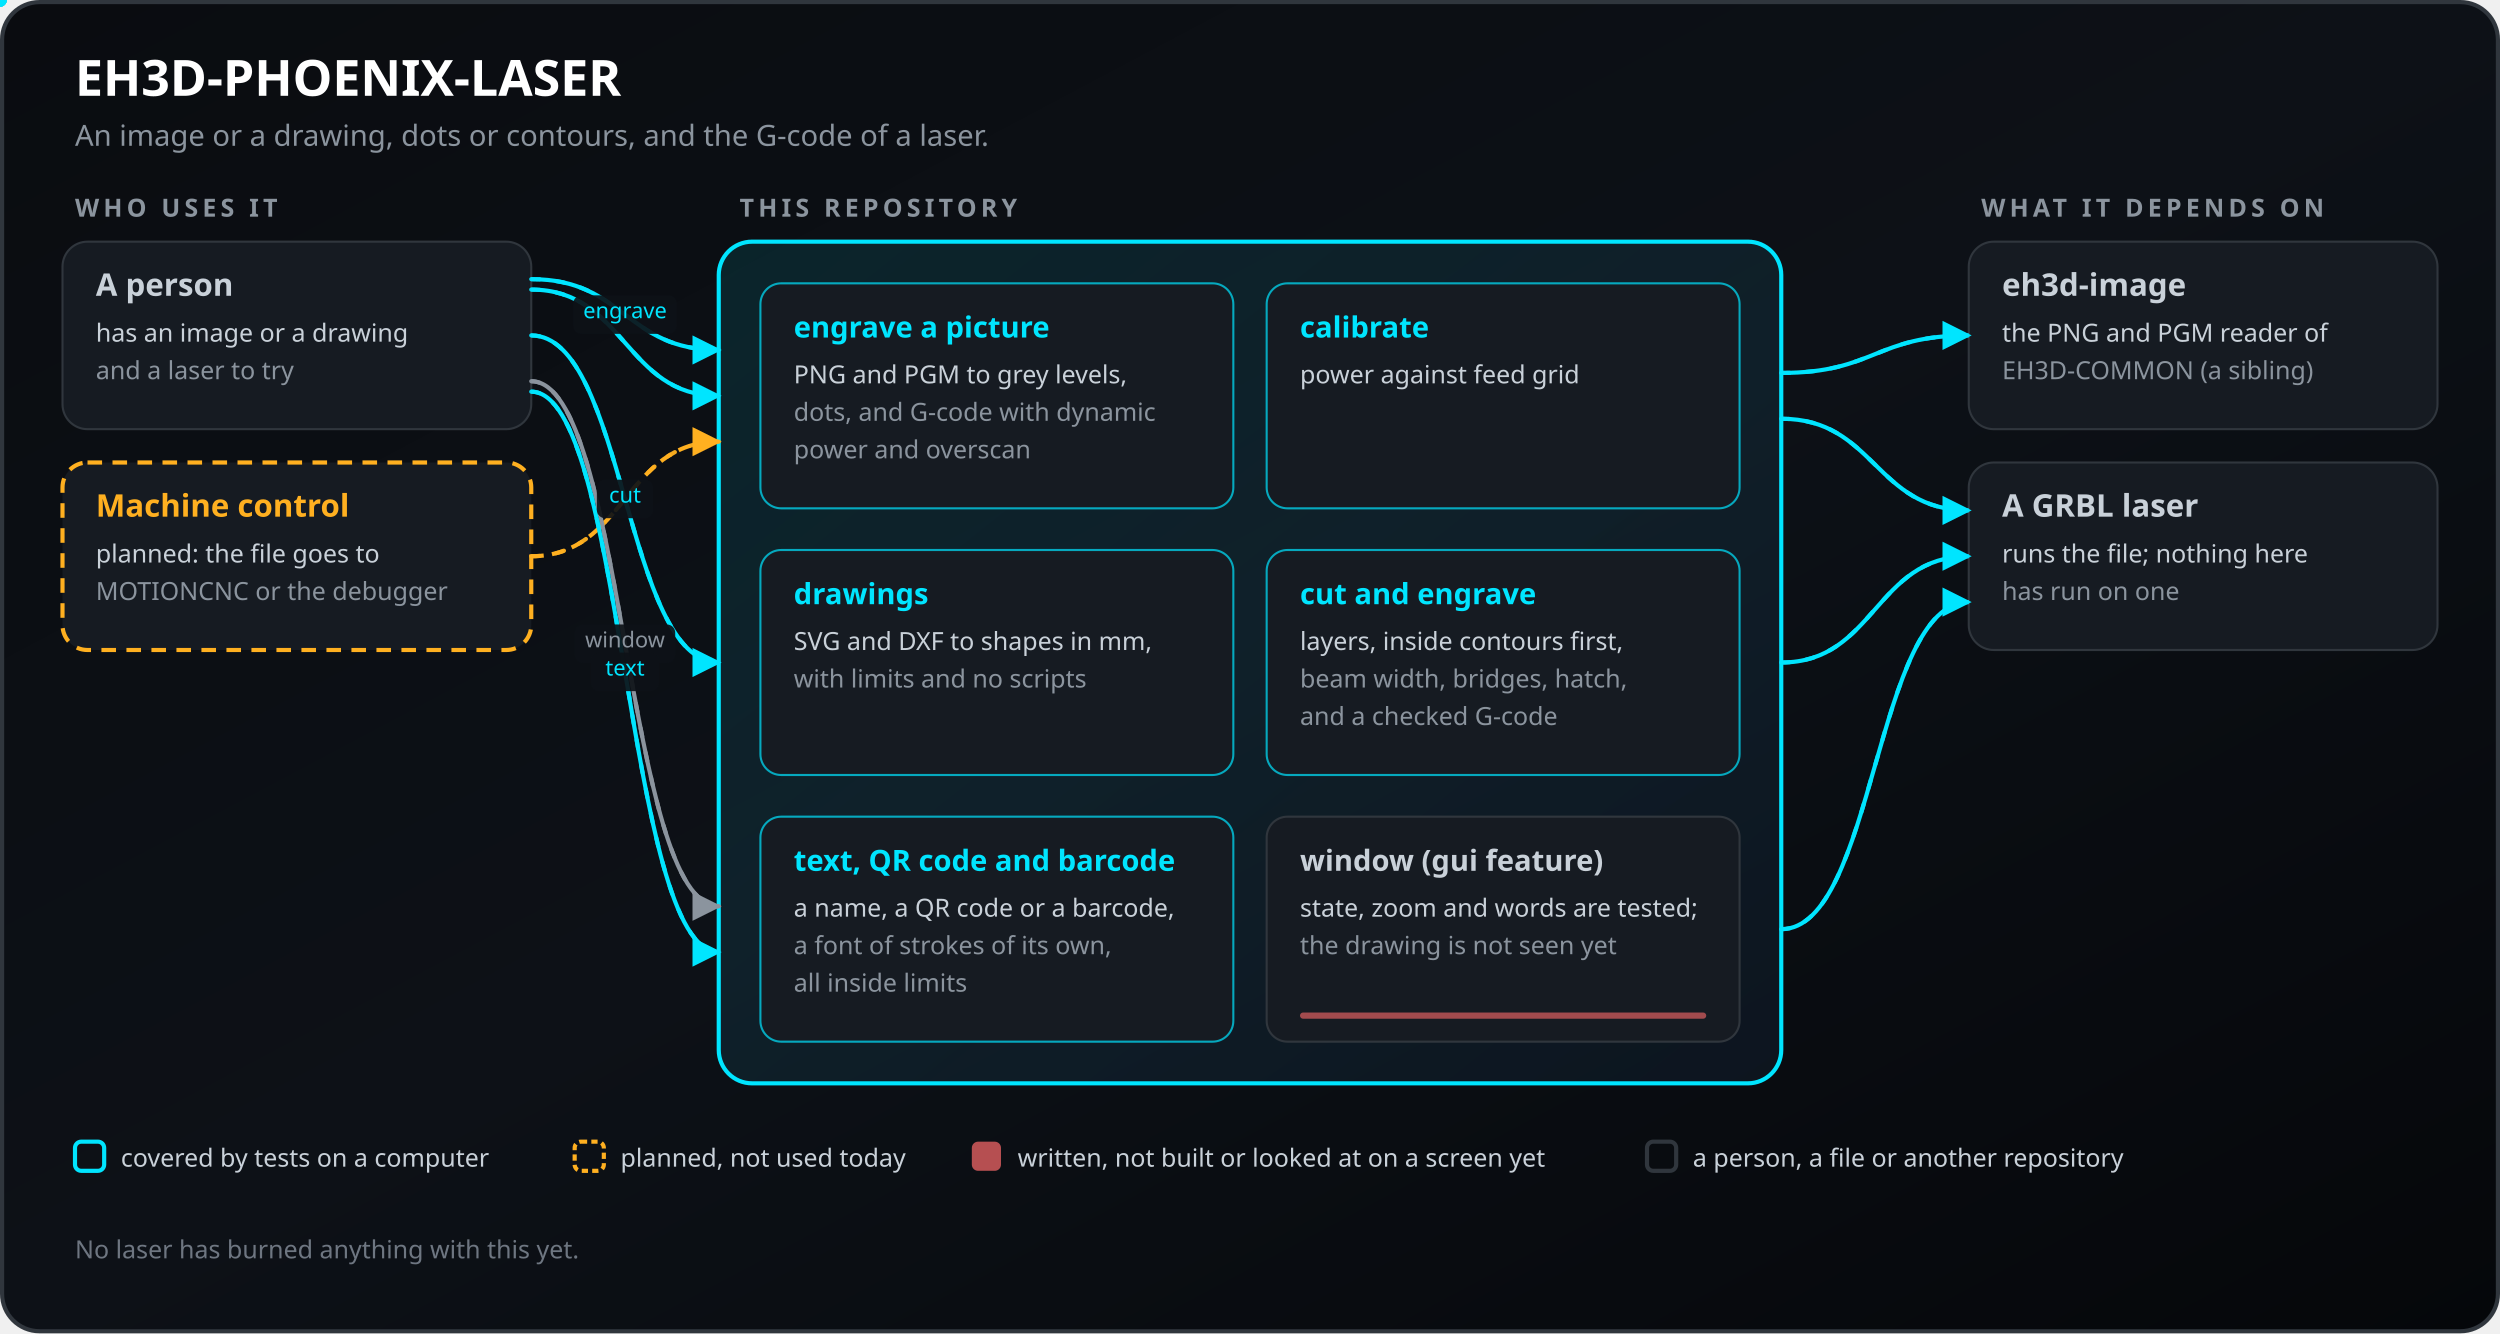
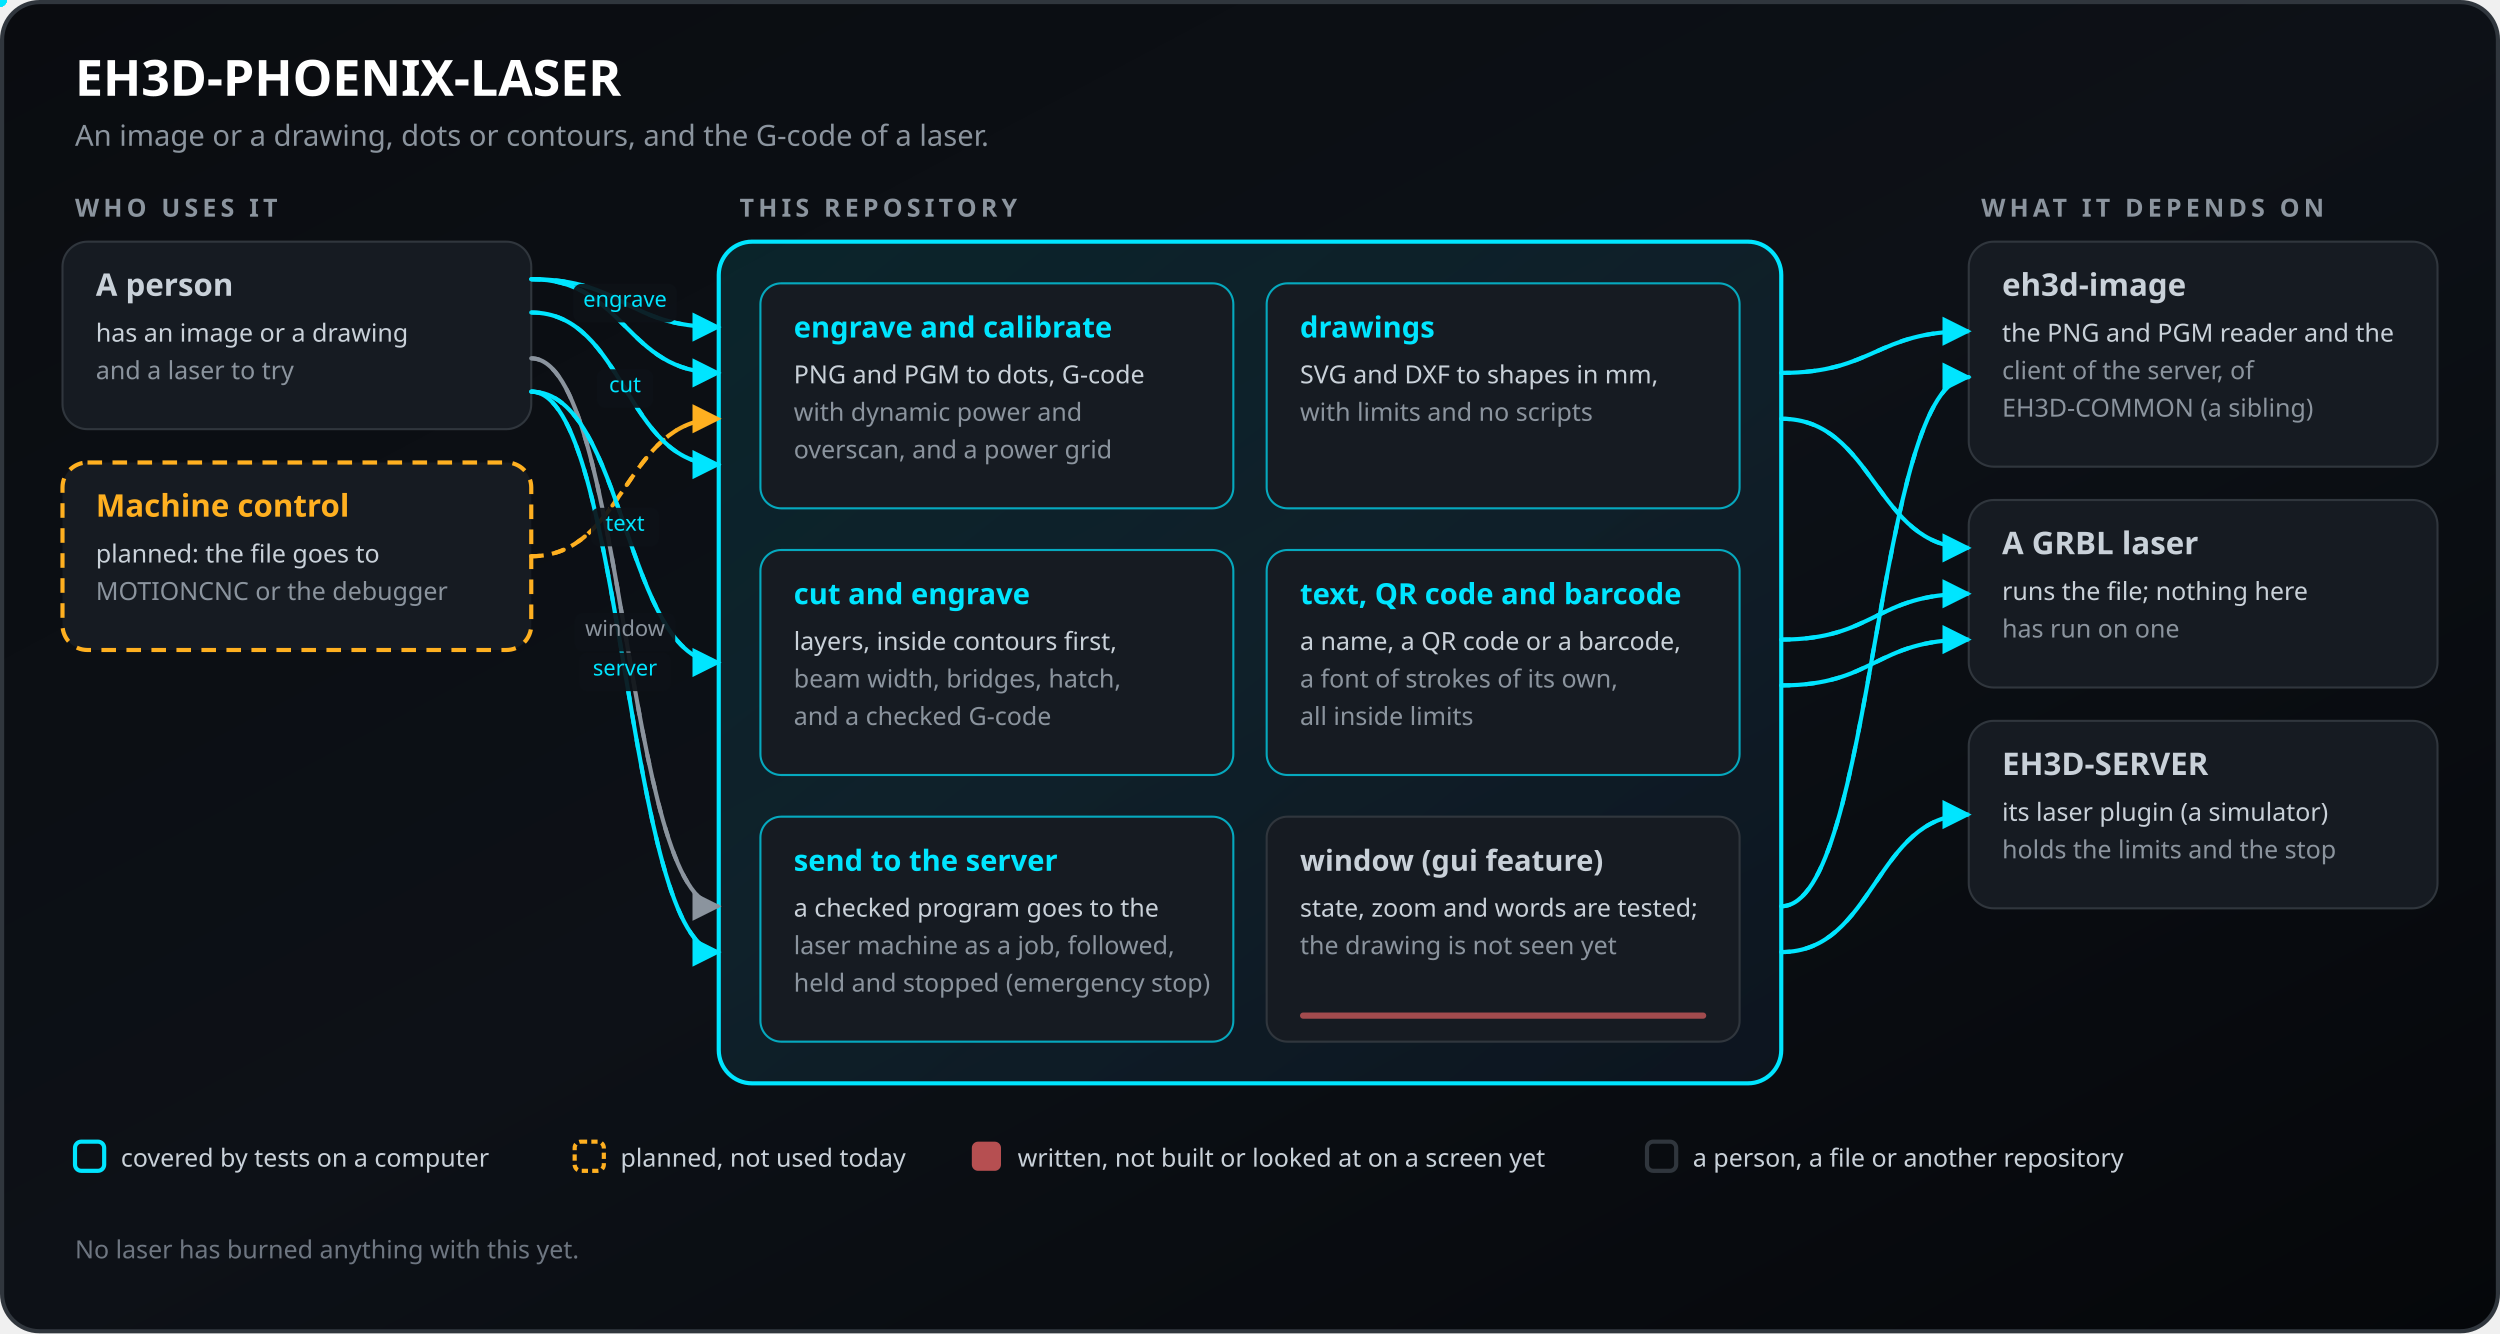
<svg xmlns="http://www.w3.org/2000/svg" viewBox="0 0 1200 640" width="1200" height="640" role="img" aria-labelledby="t d" font-family="'Segoe UI','Noto Sans','Noto Sans CJK SC','Microsoft YaHei','Yu Gothic','Helvetica Neue',Helvetica,Arial,sans-serif">
  <defs>
    <linearGradient id="bg" x1="0" y1="0" x2="1" y2="1">
      <stop offset="0" stop-color="#0A0C10" />
      <stop offset="0.5" stop-color="#0D1117" />
      <stop offset="1" stop-color="#05070A" />
    </linearGradient>
    <linearGradient id="card" x1="0" y1="0" x2="1" y2="1">
      <stop offset="0" stop-color="#121821" />
      <stop offset="1" stop-color="#0B0F15" />
    </linearGradient>
    <linearGradient id="line" x1="0" y1="0" x2="1" y2="0">
      <stop offset="0" stop-color="#00E5FF" />
      <stop offset="1" stop-color="#FF0055" />
    </linearGradient>
    <filter id="glow" x="-50%" y="-50%" width="200%" height="200%">
      <feGaussianBlur stdDeviation="3" result="b" />
      <feMerge>
        <feMergeNode in="b" />
        <feMergeNode in="SourceGraphic" />
      </feMerge>
    </filter>
    <linearGradient id="svc" x1="0" y1="0" x2="1" y2="1">
      <stop offset="0" stop-color="#00E5FF" stop-opacity="0.10" />
      <stop offset="1" stop-color="#4DA3FF" stop-opacity="0.06" />
    </linearGradient>
    <marker id="m00E5FF" viewBox="0 0 10 10" refX="9" refY="5" markerWidth="7" markerHeight="7" orient="auto-start-reverse">
      <path d="M0 0L10 5L0 10z" fill="#00E5FF" />
    </marker>
    <marker id="mC9D1D9" viewBox="0 0 10 10" refX="9" refY="5" markerWidth="7" markerHeight="7" orient="auto-start-reverse">
      <path d="M0 0L10 5L0 10z" fill="#C9D1D9" />
    </marker>
    <marker id="mFFB020" viewBox="0 0 10 10" refX="9" refY="5" markerWidth="7" markerHeight="7" orient="auto-start-reverse">
      <path d="M0 0L10 5L0 10z" fill="#FFB020" />
    </marker>
    <marker id="m30363D" viewBox="0 0 10 10" refX="9" refY="5" markerWidth="7" markerHeight="7" orient="auto-start-reverse">
      <path d="M0 0L10 5L0 10z" fill="#8B949E" />
    </marker>
  </defs>
  <rect x="1" y="1" width="1198" height="638" rx="18" fill="url(#bg)" stroke="#30363D" stroke-width="2" />
  <text x="36" y="46" font-family="'Segoe UI','Noto Sans','Noto Sans CJK SC','Microsoft YaHei','Yu Gothic','Helvetica Neue',Helvetica,Arial,sans-serif" font-size="24" font-weight="700" fill="#FFFFFF" text-anchor="start">EH3D-PHOENIX-LASER</text>
  <text x="36" y="70" font-family="'Segoe UI','Noto Sans','Noto Sans CJK SC','Microsoft YaHei','Yu Gothic','Helvetica Neue',Helvetica,Arial,sans-serif" font-size="14" font-weight="400" fill="#8B949E" text-anchor="start">An image or a drawing, dots or contours, and the G-code of a laser.</text>
  <text x="36" y="104" font-family="'Segoe UI','Noto Sans','Noto Sans CJK SC','Microsoft YaHei','Yu Gothic','Helvetica Neue',Helvetica,Arial,sans-serif" font-size="12" font-weight="700" fill="#8B949E" text-anchor="start" letter-spacing="2">WHO USES IT</text>
  <text x="355" y="104" font-family="'Segoe UI','Noto Sans','Noto Sans CJK SC','Microsoft YaHei','Yu Gothic','Helvetica Neue',Helvetica,Arial,sans-serif" font-size="12" font-weight="700" fill="#8B949E" text-anchor="start" letter-spacing="2">THIS REPOSITORY</text>
  <text x="951" y="104" font-family="'Segoe UI','Noto Sans','Noto Sans CJK SC','Microsoft YaHei','Yu Gothic','Helvetica Neue',Helvetica,Arial,sans-serif" font-size="12" font-weight="700" fill="#8B949E" text-anchor="start" letter-spacing="2">WHAT IT DEPENDS ON</text>
  <rect x="345" y="116" width="510" height="404" rx="16" fill="url(#svc)" stroke="#00E5FF" stroke-width="2">
    <animate attributeName="stroke-opacity" values="0.55;1;0.55" dur="4s" repeatCount="indefinite" />
  </rect>
  <rect x="30" y="116" width="225" height="90" rx="12" fill="#161B22" stroke="#30363D" stroke-width="1" />
  <text x="46" y="142" font-family="'Segoe UI','Noto Sans','Noto Sans CJK SC','Microsoft YaHei','Yu Gothic','Helvetica Neue',Helvetica,Arial,sans-serif" font-size="15" font-weight="700" fill="#C9D1D9" text-anchor="start">A person</text>
  <text x="46" y="164" font-family="'Segoe UI','Noto Sans','Noto Sans CJK SC','Microsoft YaHei','Yu Gothic','Helvetica Neue',Helvetica,Arial,sans-serif" font-size="12" font-weight="400" fill="#C9D1D9" text-anchor="start">has an image or a drawing</text>
  <text x="46" y="182" font-family="'Segoe UI','Noto Sans','Noto Sans CJK SC','Microsoft YaHei','Yu Gothic','Helvetica Neue',Helvetica,Arial,sans-serif" font-size="12" font-weight="400" fill="#8B949E" text-anchor="start">and a laser to try</text>
  <rect x="30" y="222" width="225" height="90" rx="12" fill="#161B22" stroke="#FFB020" stroke-width="2" stroke-dasharray="7 5">
    <animate attributeName="stroke-dashoffset" from="0" to="-24" dur="3s" repeatCount="indefinite" />
  </rect>
  <text x="46" y="248" font-family="'Segoe UI','Noto Sans','Noto Sans CJK SC','Microsoft YaHei','Yu Gothic','Helvetica Neue',Helvetica,Arial,sans-serif" font-size="15" font-weight="700" fill="#FFB020" text-anchor="start">Machine control</text>
  <text x="46" y="270" font-family="'Segoe UI','Noto Sans','Noto Sans CJK SC','Microsoft YaHei','Yu Gothic','Helvetica Neue',Helvetica,Arial,sans-serif" font-size="12" font-weight="400" fill="#C9D1D9" text-anchor="start">planned: the file goes to</text>
  <text x="46" y="288" font-family="'Segoe UI','Noto Sans','Noto Sans CJK SC','Microsoft YaHei','Yu Gothic','Helvetica Neue',Helvetica,Arial,sans-serif" font-size="12" font-weight="400" fill="#8B949E" text-anchor="start">MOTIONCNC or the debugger</text>
  <rect x="365" y="136" width="227" height="108" rx="10" fill="#161B22" stroke="#00E5FF" stroke-width="1" stroke-opacity="0.7">
    <animate attributeName="stroke-opacity" values="0.45;1;0.45;0.45" keyTimes="0;0.08;0.2;1" dur="6s" begin="0s" repeatCount="indefinite" />
    <animate attributeName="stroke-width" values="1;2.4;1;1" keyTimes="0;0.08;0.2;1" dur="6s" begin="0s" repeatCount="indefinite" />
  </rect>
-   <text x="381" y="162" font-family="'Segoe UI','Noto Sans','Noto Sans CJK SC','Microsoft YaHei','Yu Gothic','Helvetica Neue',Helvetica,Arial,sans-serif" font-size="14" font-weight="700" fill="#00E5FF" text-anchor="start">engrave a picture</text>
-   <text x="381" y="184" font-family="'Segoe UI','Noto Sans','Noto Sans CJK SC','Microsoft YaHei','Yu Gothic','Helvetica Neue',Helvetica,Arial,sans-serif" font-size="12" font-weight="400" fill="#C9D1D9" text-anchor="start">PNG and PGM to grey levels,</text>
-   <text x="381" y="202" font-family="'Segoe UI','Noto Sans','Noto Sans CJK SC','Microsoft YaHei','Yu Gothic','Helvetica Neue',Helvetica,Arial,sans-serif" font-size="12" font-weight="400" fill="#8B949E" text-anchor="start">dots, and G-code with dynamic</text>
-   <text x="381" y="220" font-family="'Segoe UI','Noto Sans','Noto Sans CJK SC','Microsoft YaHei','Yu Gothic','Helvetica Neue',Helvetica,Arial,sans-serif" font-size="12" font-weight="400" fill="#8B949E" text-anchor="start">power and overscan</text>
+   <text x="381" y="162" font-family="'Segoe UI','Noto Sans','Noto Sans CJK SC','Microsoft YaHei','Yu Gothic','Helvetica Neue',Helvetica,Arial,sans-serif" font-size="14" font-weight="700" fill="#00E5FF" text-anchor="start">engrave and calibrate</text>
+   <text x="381" y="184" font-family="'Segoe UI','Noto Sans','Noto Sans CJK SC','Microsoft YaHei','Yu Gothic','Helvetica Neue',Helvetica,Arial,sans-serif" font-size="12" font-weight="400" fill="#C9D1D9" text-anchor="start">PNG and PGM to dots, G-code</text>
+   <text x="381" y="202" font-family="'Segoe UI','Noto Sans','Noto Sans CJK SC','Microsoft YaHei','Yu Gothic','Helvetica Neue',Helvetica,Arial,sans-serif" font-size="12" font-weight="400" fill="#8B949E" text-anchor="start">with dynamic power and</text>
+   <text x="381" y="220" font-family="'Segoe UI','Noto Sans','Noto Sans CJK SC','Microsoft YaHei','Yu Gothic','Helvetica Neue',Helvetica,Arial,sans-serif" font-size="12" font-weight="400" fill="#8B949E" text-anchor="start">overscan, and a power grid</text>
  <rect x="608" y="136" width="227" height="108" rx="10" fill="#161B22" stroke="#00E5FF" stroke-width="1" stroke-opacity="0.7">
    <animate attributeName="stroke-opacity" values="0.45;1;0.45;0.45" keyTimes="0;0.08;0.2;1" dur="6s" begin="1s" repeatCount="indefinite" />
    <animate attributeName="stroke-width" values="1;2.4;1;1" keyTimes="0;0.08;0.2;1" dur="6s" begin="1s" repeatCount="indefinite" />
  </rect>
-   <text x="624" y="162" font-family="'Segoe UI','Noto Sans','Noto Sans CJK SC','Microsoft YaHei','Yu Gothic','Helvetica Neue',Helvetica,Arial,sans-serif" font-size="14" font-weight="700" fill="#00E5FF" text-anchor="start">calibrate</text>
-   <text x="624" y="184" font-family="'Segoe UI','Noto Sans','Noto Sans CJK SC','Microsoft YaHei','Yu Gothic','Helvetica Neue',Helvetica,Arial,sans-serif" font-size="12" font-weight="400" fill="#C9D1D9" text-anchor="start">power against feed grid</text>
+   <text x="624" y="162" font-family="'Segoe UI','Noto Sans','Noto Sans CJK SC','Microsoft YaHei','Yu Gothic','Helvetica Neue',Helvetica,Arial,sans-serif" font-size="14" font-weight="700" fill="#00E5FF" text-anchor="start">drawings</text>
+   <text x="624" y="184" font-family="'Segoe UI','Noto Sans','Noto Sans CJK SC','Microsoft YaHei','Yu Gothic','Helvetica Neue',Helvetica,Arial,sans-serif" font-size="12" font-weight="400" fill="#C9D1D9" text-anchor="start">SVG and DXF to shapes in mm,</text>
+   <text x="624" y="202" font-family="'Segoe UI','Noto Sans','Noto Sans CJK SC','Microsoft YaHei','Yu Gothic','Helvetica Neue',Helvetica,Arial,sans-serif" font-size="12" font-weight="400" fill="#8B949E" text-anchor="start">with limits and no scripts</text>
  <rect x="365" y="264" width="227" height="108" rx="10" fill="#161B22" stroke="#00E5FF" stroke-width="1" stroke-opacity="0.7">
    <animate attributeName="stroke-opacity" values="0.45;1;0.45;0.45" keyTimes="0;0.08;0.2;1" dur="6s" begin="2s" repeatCount="indefinite" />
    <animate attributeName="stroke-width" values="1;2.4;1;1" keyTimes="0;0.08;0.2;1" dur="6s" begin="2s" repeatCount="indefinite" />
  </rect>
-   <text x="381" y="290" font-family="'Segoe UI','Noto Sans','Noto Sans CJK SC','Microsoft YaHei','Yu Gothic','Helvetica Neue',Helvetica,Arial,sans-serif" font-size="14" font-weight="700" fill="#00E5FF" text-anchor="start">drawings</text>
-   <text x="381" y="312" font-family="'Segoe UI','Noto Sans','Noto Sans CJK SC','Microsoft YaHei','Yu Gothic','Helvetica Neue',Helvetica,Arial,sans-serif" font-size="12" font-weight="400" fill="#C9D1D9" text-anchor="start">SVG and DXF to shapes in mm,</text>
-   <text x="381" y="330" font-family="'Segoe UI','Noto Sans','Noto Sans CJK SC','Microsoft YaHei','Yu Gothic','Helvetica Neue',Helvetica,Arial,sans-serif" font-size="12" font-weight="400" fill="#8B949E" text-anchor="start">with limits and no scripts</text>
+   <text x="381" y="290" font-family="'Segoe UI','Noto Sans','Noto Sans CJK SC','Microsoft YaHei','Yu Gothic','Helvetica Neue',Helvetica,Arial,sans-serif" font-size="14" font-weight="700" fill="#00E5FF" text-anchor="start">cut and engrave</text>
+   <text x="381" y="312" font-family="'Segoe UI','Noto Sans','Noto Sans CJK SC','Microsoft YaHei','Yu Gothic','Helvetica Neue',Helvetica,Arial,sans-serif" font-size="12" font-weight="400" fill="#C9D1D9" text-anchor="start">layers, inside contours first,</text>
+   <text x="381" y="330" font-family="'Segoe UI','Noto Sans','Noto Sans CJK SC','Microsoft YaHei','Yu Gothic','Helvetica Neue',Helvetica,Arial,sans-serif" font-size="12" font-weight="400" fill="#8B949E" text-anchor="start">beam width, bridges, hatch,</text>
+   <text x="381" y="348" font-family="'Segoe UI','Noto Sans','Noto Sans CJK SC','Microsoft YaHei','Yu Gothic','Helvetica Neue',Helvetica,Arial,sans-serif" font-size="12" font-weight="400" fill="#8B949E" text-anchor="start">and a checked G-code</text>
  <rect x="608" y="264" width="227" height="108" rx="10" fill="#161B22" stroke="#00E5FF" stroke-width="1" stroke-opacity="0.7">
    <animate attributeName="stroke-opacity" values="0.45;1;0.45;0.45" keyTimes="0;0.08;0.2;1" dur="6s" begin="3s" repeatCount="indefinite" />
    <animate attributeName="stroke-width" values="1;2.4;1;1" keyTimes="0;0.08;0.2;1" dur="6s" begin="3s" repeatCount="indefinite" />
  </rect>
-   <text x="624" y="290" font-family="'Segoe UI','Noto Sans','Noto Sans CJK SC','Microsoft YaHei','Yu Gothic','Helvetica Neue',Helvetica,Arial,sans-serif" font-size="14" font-weight="700" fill="#00E5FF" text-anchor="start">cut and engrave</text>
-   <text x="624" y="312" font-family="'Segoe UI','Noto Sans','Noto Sans CJK SC','Microsoft YaHei','Yu Gothic','Helvetica Neue',Helvetica,Arial,sans-serif" font-size="12" font-weight="400" fill="#C9D1D9" text-anchor="start">layers, inside contours first,</text>
-   <text x="624" y="330" font-family="'Segoe UI','Noto Sans','Noto Sans CJK SC','Microsoft YaHei','Yu Gothic','Helvetica Neue',Helvetica,Arial,sans-serif" font-size="12" font-weight="400" fill="#8B949E" text-anchor="start">beam width, bridges, hatch,</text>
-   <text x="624" y="348" font-family="'Segoe UI','Noto Sans','Noto Sans CJK SC','Microsoft YaHei','Yu Gothic','Helvetica Neue',Helvetica,Arial,sans-serif" font-size="12" font-weight="400" fill="#8B949E" text-anchor="start">and a checked G-code</text>
+   <text x="624" y="290" font-family="'Segoe UI','Noto Sans','Noto Sans CJK SC','Microsoft YaHei','Yu Gothic','Helvetica Neue',Helvetica,Arial,sans-serif" font-size="14" font-weight="700" fill="#00E5FF" text-anchor="start">text, QR code and barcode</text>
+   <text x="624" y="312" font-family="'Segoe UI','Noto Sans','Noto Sans CJK SC','Microsoft YaHei','Yu Gothic','Helvetica Neue',Helvetica,Arial,sans-serif" font-size="12" font-weight="400" fill="#C9D1D9" text-anchor="start">a name, a QR code or a barcode,</text>
+   <text x="624" y="330" font-family="'Segoe UI','Noto Sans','Noto Sans CJK SC','Microsoft YaHei','Yu Gothic','Helvetica Neue',Helvetica,Arial,sans-serif" font-size="12" font-weight="400" fill="#8B949E" text-anchor="start">a font of strokes of its own,</text>
+   <text x="624" y="348" font-family="'Segoe UI','Noto Sans','Noto Sans CJK SC','Microsoft YaHei','Yu Gothic','Helvetica Neue',Helvetica,Arial,sans-serif" font-size="12" font-weight="400" fill="#8B949E" text-anchor="start">all inside limits</text>
  <rect x="365" y="392" width="227" height="108" rx="10" fill="#161B22" stroke="#00E5FF" stroke-width="1" stroke-opacity="0.7">
    <animate attributeName="stroke-opacity" values="0.45;1;0.45;0.45" keyTimes="0;0.08;0.2;1" dur="6s" begin="4s" repeatCount="indefinite" />
    <animate attributeName="stroke-width" values="1;2.4;1;1" keyTimes="0;0.08;0.2;1" dur="6s" begin="4s" repeatCount="indefinite" />
  </rect>
-   <text x="381" y="418" font-family="'Segoe UI','Noto Sans','Noto Sans CJK SC','Microsoft YaHei','Yu Gothic','Helvetica Neue',Helvetica,Arial,sans-serif" font-size="14" font-weight="700" fill="#00E5FF" text-anchor="start">text, QR code and barcode</text>
-   <text x="381" y="440" font-family="'Segoe UI','Noto Sans','Noto Sans CJK SC','Microsoft YaHei','Yu Gothic','Helvetica Neue',Helvetica,Arial,sans-serif" font-size="12" font-weight="400" fill="#C9D1D9" text-anchor="start">a name, a QR code or a barcode,</text>
-   <text x="381" y="458" font-family="'Segoe UI','Noto Sans','Noto Sans CJK SC','Microsoft YaHei','Yu Gothic','Helvetica Neue',Helvetica,Arial,sans-serif" font-size="12" font-weight="400" fill="#8B949E" text-anchor="start">a font of strokes of its own,</text>
-   <text x="381" y="476" font-family="'Segoe UI','Noto Sans','Noto Sans CJK SC','Microsoft YaHei','Yu Gothic','Helvetica Neue',Helvetica,Arial,sans-serif" font-size="12" font-weight="400" fill="#8B949E" text-anchor="start">all inside limits</text>
+   <text x="381" y="418" font-family="'Segoe UI','Noto Sans','Noto Sans CJK SC','Microsoft YaHei','Yu Gothic','Helvetica Neue',Helvetica,Arial,sans-serif" font-size="14" font-weight="700" fill="#00E5FF" text-anchor="start">send to the server</text>
+   <text x="381" y="440" font-family="'Segoe UI','Noto Sans','Noto Sans CJK SC','Microsoft YaHei','Yu Gothic','Helvetica Neue',Helvetica,Arial,sans-serif" font-size="12" font-weight="400" fill="#C9D1D9" text-anchor="start">a checked program goes to the</text>
+   <text x="381" y="458" font-family="'Segoe UI','Noto Sans','Noto Sans CJK SC','Microsoft YaHei','Yu Gothic','Helvetica Neue',Helvetica,Arial,sans-serif" font-size="12" font-weight="400" fill="#8B949E" text-anchor="start">laser machine as a job, followed,</text>
+   <text x="381" y="476" font-family="'Segoe UI','Noto Sans','Noto Sans CJK SC','Microsoft YaHei','Yu Gothic','Helvetica Neue',Helvetica,Arial,sans-serif" font-size="12" font-weight="400" fill="#8B949E" text-anchor="start">held and stopped (emergency stop)</text>
  <rect x="608" y="392" width="227" height="108" rx="10" fill="#161B22" stroke="#30363D" stroke-width="1">
    <animate attributeName="stroke-opacity" values="0.45;1;0.45;0.45" keyTimes="0;0.08;0.2;1" dur="6s" begin="5s" repeatCount="indefinite" />
    <animate attributeName="stroke-width" values="1;2.4;1;1" keyTimes="0;0.08;0.2;1" dur="6s" begin="5s" repeatCount="indefinite" />
  </rect>
  <text x="624" y="418" font-family="'Segoe UI','Noto Sans','Noto Sans CJK SC','Microsoft YaHei','Yu Gothic','Helvetica Neue',Helvetica,Arial,sans-serif" font-size="14" font-weight="700" fill="#C9D1D9" text-anchor="start">window (gui feature)</text>
  <text x="624" y="440" font-family="'Segoe UI','Noto Sans','Noto Sans CJK SC','Microsoft YaHei','Yu Gothic','Helvetica Neue',Helvetica,Arial,sans-serif" font-size="12" font-weight="400" fill="#C9D1D9" text-anchor="start">state, zoom and words are tested;</text>
  <text x="624" y="458" font-family="'Segoe UI','Noto Sans','Noto Sans CJK SC','Microsoft YaHei','Yu Gothic','Helvetica Neue',Helvetica,Arial,sans-serif" font-size="12" font-weight="400" fill="#8B949E" text-anchor="start">the drawing is not seen yet</text>
  <rect x="624" y="486" width="195" height="3" rx="1.5" fill="#FF6B6B" opacity="0.6">
    <animate attributeName="opacity" values="0.25;0.85;0.25" dur="2.8s" repeatCount="indefinite" />
  </rect>
-   <rect x="945" y="116" width="225" height="90" rx="12" fill="#161B22" stroke="#30363D" stroke-width="1" />
+   <rect x="945" y="116" width="225" height="108" rx="12" fill="#161B22" stroke="#30363D" stroke-width="1" />
  <text x="961" y="142" font-family="'Segoe UI','Noto Sans','Noto Sans CJK SC','Microsoft YaHei','Yu Gothic','Helvetica Neue',Helvetica,Arial,sans-serif" font-size="15" font-weight="700" fill="#C9D1D9" text-anchor="start">eh3d-image</text>
-   <text x="961" y="164" font-family="'Segoe UI','Noto Sans','Noto Sans CJK SC','Microsoft YaHei','Yu Gothic','Helvetica Neue',Helvetica,Arial,sans-serif" font-size="12" font-weight="400" fill="#C9D1D9" text-anchor="start">the PNG and PGM reader of</text>
-   <text x="961" y="182" font-family="'Segoe UI','Noto Sans','Noto Sans CJK SC','Microsoft YaHei','Yu Gothic','Helvetica Neue',Helvetica,Arial,sans-serif" font-size="12" font-weight="400" fill="#8B949E" text-anchor="start">EH3D-COMMON (a sibling)</text>
-   <rect x="945" y="222" width="225" height="90" rx="12" fill="#161B22" stroke="#30363D" stroke-width="1" />
-   <text x="961" y="248" font-family="'Segoe UI','Noto Sans','Noto Sans CJK SC','Microsoft YaHei','Yu Gothic','Helvetica Neue',Helvetica,Arial,sans-serif" font-size="15" font-weight="700" fill="#C9D1D9" text-anchor="start">A GRBL laser</text>
-   <text x="961" y="270" font-family="'Segoe UI','Noto Sans','Noto Sans CJK SC','Microsoft YaHei','Yu Gothic','Helvetica Neue',Helvetica,Arial,sans-serif" font-size="12" font-weight="400" fill="#C9D1D9" text-anchor="start">runs the file; nothing here</text>
-   <text x="961" y="288" font-family="'Segoe UI','Noto Sans','Noto Sans CJK SC','Microsoft YaHei','Yu Gothic','Helvetica Neue',Helvetica,Arial,sans-serif" font-size="12" font-weight="400" fill="#8B949E" text-anchor="start">has run on one</text>
-   <path id="p0" d="M255 134 C300 134 300 168 345 168" stroke="#00E5FF" stroke-width="2" fill="none" marker-end="url(#m00E5FF)" />
-   <path d="M255 134 C300 134 300 168 345 168" stroke="#00E5FF" stroke-width="2" fill="none" stroke-linecap="round" stroke-dasharray="4 8" opacity="0.95">
+   <text x="961" y="164" font-family="'Segoe UI','Noto Sans','Noto Sans CJK SC','Microsoft YaHei','Yu Gothic','Helvetica Neue',Helvetica,Arial,sans-serif" font-size="12" font-weight="400" fill="#C9D1D9" text-anchor="start">the PNG and PGM reader and the</text>
+   <text x="961" y="182" font-family="'Segoe UI','Noto Sans','Noto Sans CJK SC','Microsoft YaHei','Yu Gothic','Helvetica Neue',Helvetica,Arial,sans-serif" font-size="12" font-weight="400" fill="#8B949E" text-anchor="start">client of the server, of</text>
+   <text x="961" y="200" font-family="'Segoe UI','Noto Sans','Noto Sans CJK SC','Microsoft YaHei','Yu Gothic','Helvetica Neue',Helvetica,Arial,sans-serif" font-size="12" font-weight="400" fill="#8B949E" text-anchor="start">EH3D-COMMON (a sibling)</text>
+   <rect x="945" y="240" width="225" height="90" rx="12" fill="#161B22" stroke="#30363D" stroke-width="1" />
+   <text x="961" y="266" font-family="'Segoe UI','Noto Sans','Noto Sans CJK SC','Microsoft YaHei','Yu Gothic','Helvetica Neue',Helvetica,Arial,sans-serif" font-size="15" font-weight="700" fill="#C9D1D9" text-anchor="start">A GRBL laser</text>
+   <text x="961" y="288" font-family="'Segoe UI','Noto Sans','Noto Sans CJK SC','Microsoft YaHei','Yu Gothic','Helvetica Neue',Helvetica,Arial,sans-serif" font-size="12" font-weight="400" fill="#C9D1D9" text-anchor="start">runs the file; nothing here</text>
+   <text x="961" y="306" font-family="'Segoe UI','Noto Sans','Noto Sans CJK SC','Microsoft YaHei','Yu Gothic','Helvetica Neue',Helvetica,Arial,sans-serif" font-size="12" font-weight="400" fill="#8B949E" text-anchor="start">has run on one</text>
+   <rect x="945" y="346" width="225" height="90" rx="12" fill="#161B22" stroke="#30363D" stroke-width="1" />
+   <text x="961" y="372" font-family="'Segoe UI','Noto Sans','Noto Sans CJK SC','Microsoft YaHei','Yu Gothic','Helvetica Neue',Helvetica,Arial,sans-serif" font-size="15" font-weight="700" fill="#C9D1D9" text-anchor="start">EH3D-SERVER</text>
+   <text x="961" y="394" font-family="'Segoe UI','Noto Sans','Noto Sans CJK SC','Microsoft YaHei','Yu Gothic','Helvetica Neue',Helvetica,Arial,sans-serif" font-size="12" font-weight="400" fill="#C9D1D9" text-anchor="start">its laser plugin (a simulator)</text>
+   <text x="961" y="412" font-family="'Segoe UI','Noto Sans','Noto Sans CJK SC','Microsoft YaHei','Yu Gothic','Helvetica Neue',Helvetica,Arial,sans-serif" font-size="12" font-weight="400" fill="#8B949E" text-anchor="start">holds the limits and the stop</text>
+   <path id="p0" d="M255 134 C300 134 300 157 345 157" stroke="#00E5FF" stroke-width="2" fill="none" marker-end="url(#m00E5FF)" />
+   <path d="M255 134 C300 134 300 157 345 157" stroke="#00E5FF" stroke-width="2" fill="none" stroke-linecap="round" stroke-dasharray="4 8" opacity="0.95">
    <animate attributeName="stroke-dashoffset" from="0" to="-24" dur="1.2s" repeatCount="indefinite" />
  </path>
  <circle r="3.2" fill="#00E5FF">
    <animateMotion dur="1.8s" begin="0.00s" repeatCount="indefinite">
      <mpath href="#p0" />
    </animateMotion>
    <animate attributeName="opacity" values="0;1;1;0" keyTimes="0;0.15;0.85;1" dur="1.8s" begin="0.00s" repeatCount="indefinite" />
  </circle>
-   <path id="p1" d="M255 139 C300 139 300 190 345 190" stroke="#00E5FF" stroke-width="2" fill="none" marker-end="url(#m00E5FF)" />
-   <path d="M255 139 C300 139 300 190 345 190" stroke="#00E5FF" stroke-width="2" fill="none" stroke-linecap="round" stroke-dasharray="4 8" opacity="0.95">
+   <path id="p1" d="M255 134 C300 134 300 179 345 179" stroke="#00E5FF" stroke-width="2" fill="none" marker-end="url(#m00E5FF)" />
+   <path d="M255 134 C300 134 300 179 345 179" stroke="#00E5FF" stroke-width="2" fill="none" stroke-linecap="round" stroke-dasharray="4 8" opacity="0.95">
    <animate attributeName="stroke-dashoffset" from="0" to="-24" dur="1.2s" repeatCount="indefinite" />
  </path>
  <circle r="3.2" fill="#00E5FF">
    <animateMotion dur="1.8s" begin="0.35s" repeatCount="indefinite">
      <mpath href="#p1" />
    </animateMotion>
    <animate attributeName="opacity" values="0;1;1;0" keyTimes="0;0.15;0.85;1" dur="1.8s" begin="0.35s" repeatCount="indefinite" />
  </circle>
-   <path id="p2" d="M255 267 C300 267 300 212 345 212" stroke="#FFB020" stroke-width="2" fill="none" stroke-dasharray="6 4" marker-end="url(#mFFB020)" />
-   <path d="M255 267 C300 267 300 212 345 212" stroke="#FFB020" stroke-width="2" fill="none" stroke-linecap="round" stroke-dasharray="4 8" opacity="0.95">
+   <path id="p2" d="M255 267 C300 267 300 201 345 201" stroke="#FFB020" stroke-width="2" fill="none" stroke-dasharray="6 4" marker-end="url(#mFFB020)" />
+   <path d="M255 267 C300 267 300 201 345 201" stroke="#FFB020" stroke-width="2" fill="none" stroke-linecap="round" stroke-dasharray="4 8" opacity="0.95">
    <animate attributeName="stroke-dashoffset" from="0" to="-24" dur="1.2s" repeatCount="indefinite" />
  </path>
  <circle r="3.2" fill="#FFB020">
    <animateMotion dur="1.8s" begin="0.70s" repeatCount="indefinite">
      <mpath href="#p2" />
    </animateMotion>
    <animate attributeName="opacity" values="0;1;1;0" keyTimes="0;0.15;0.85;1" dur="1.8s" begin="0.70s" repeatCount="indefinite" />
  </circle>
-   <path id="p3" d="M255 161 C300 161 300 318 345 318" stroke="#00E5FF" stroke-width="2" fill="none" marker-end="url(#m00E5FF)" />
-   <path d="M255 161 C300 161 300 318 345 318" stroke="#00E5FF" stroke-width="2" fill="none" stroke-linecap="round" stroke-dasharray="4 8" opacity="0.95">
+   <path id="p3" d="M255 150 C300 150 300 223 345 223" stroke="#00E5FF" stroke-width="2" fill="none" marker-end="url(#m00E5FF)" />
+   <path d="M255 150 C300 150 300 223 345 223" stroke="#00E5FF" stroke-width="2" fill="none" stroke-linecap="round" stroke-dasharray="4 8" opacity="0.95">
    <animate attributeName="stroke-dashoffset" from="0" to="-24" dur="1.2s" repeatCount="indefinite" />
  </path>
  <circle r="3.2" fill="#00E5FF">
    <animateMotion dur="1.8s" begin="1.05s" repeatCount="indefinite">
      <mpath href="#p3" />
    </animateMotion>
    <animate attributeName="opacity" values="0;1;1;0" keyTimes="0;0.15;0.85;1" dur="1.8s" begin="1.05s" repeatCount="indefinite" />
  </circle>
-   <path id="p4" d="M855 179 C900 179 900 161 945 161" stroke="#00E5FF" stroke-width="2" fill="none" marker-end="url(#m00E5FF)" />
-   <path d="M855 179 C900 179 900 161 945 161" stroke="#00E5FF" stroke-width="2" fill="none" stroke-linecap="round" stroke-dasharray="4 8" opacity="0.95">
+   <path id="p4" d="M855 179 C900 179 900 159 945 159" stroke="#00E5FF" stroke-width="2" fill="none" marker-end="url(#m00E5FF)" />
+   <path d="M855 179 C900 179 900 159 945 159" stroke="#00E5FF" stroke-width="2" fill="none" stroke-linecap="round" stroke-dasharray="4 8" opacity="0.95">
    <animate attributeName="stroke-dashoffset" from="0" to="-24" dur="1.2s" repeatCount="indefinite" />
  </path>
  <circle r="3.2" fill="#00E5FF">
    <animateMotion dur="1.8s" begin="1.40s" repeatCount="indefinite">
      <mpath href="#p4" />
    </animateMotion>
    <animate attributeName="opacity" values="0;1;1;0" keyTimes="0;0.15;0.85;1" dur="1.8s" begin="1.40s" repeatCount="indefinite" />
  </circle>
-   <path id="p5" d="M855 201 C900 201 900 245 945 245" stroke="#00E5FF" stroke-width="2" fill="none" marker-end="url(#m00E5FF)" />
-   <path d="M855 201 C900 201 900 245 945 245" stroke="#00E5FF" stroke-width="2" fill="none" stroke-linecap="round" stroke-dasharray="4 8" opacity="0.95">
+   <path id="p5" d="M855 201 C900 201 900 263 945 263" stroke="#00E5FF" stroke-width="2" fill="none" marker-end="url(#m00E5FF)" />
+   <path d="M855 201 C900 201 900 263 945 263" stroke="#00E5FF" stroke-width="2" fill="none" stroke-linecap="round" stroke-dasharray="4 8" opacity="0.95">
    <animate attributeName="stroke-dashoffset" from="0" to="-24" dur="1.2s" repeatCount="indefinite" />
  </path>
  <circle r="3.2" fill="#00E5FF">
    <animateMotion dur="1.8s" begin="1.75s" repeatCount="indefinite">
      <mpath href="#p5" />
    </animateMotion>
    <animate attributeName="opacity" values="0;1;1;0" keyTimes="0;0.15;0.85;1" dur="1.8s" begin="1.75s" repeatCount="indefinite" />
  </circle>
-   <path id="p6" d="M255 183 C300 183 300 435 345 435" stroke="#8B949E" stroke-width="2" fill="none" marker-end="url(#m30363D)" />
-   <path d="M255 183 C300 183 300 435 345 435" stroke="#8B949E" stroke-width="2" fill="none" stroke-linecap="round" stroke-dasharray="4 8" opacity="0.95">
+   <path id="p6" d="M255 172 C300 172 300 435 345 435" stroke="#8B949E" stroke-width="2" fill="none" marker-end="url(#m30363D)" />
+   <path d="M255 172 C300 172 300 435 345 435" stroke="#8B949E" stroke-width="2" fill="none" stroke-linecap="round" stroke-dasharray="4 8" opacity="0.95">
    <animate attributeName="stroke-dashoffset" from="0" to="-24" dur="1.2s" repeatCount="indefinite" />
  </path>
  <circle r="3.2" fill="#8B949E">
    <animateMotion dur="1.8s" begin="2.10s" repeatCount="indefinite">
      <mpath href="#p6" />
    </animateMotion>
    <animate attributeName="opacity" values="0;1;1;0" keyTimes="0;0.15;0.85;1" dur="1.8s" begin="2.10s" repeatCount="indefinite" />
  </circle>
-   <path id="p7" d="M855 318 C900 318 900 267 945 267" stroke="#00E5FF" stroke-width="2" fill="none" marker-end="url(#m00E5FF)" />
-   <path d="M855 318 C900 318 900 267 945 267" stroke="#00E5FF" stroke-width="2" fill="none" stroke-linecap="round" stroke-dasharray="4 8" opacity="0.95">
+   <path id="p7" d="M855 307 C900 307 900 285 945 285" stroke="#00E5FF" stroke-width="2" fill="none" marker-end="url(#m00E5FF)" />
+   <path d="M855 307 C900 307 900 285 945 285" stroke="#00E5FF" stroke-width="2" fill="none" stroke-linecap="round" stroke-dasharray="4 8" opacity="0.95">
    <animate attributeName="stroke-dashoffset" from="0" to="-24" dur="1.2s" repeatCount="indefinite" />
  </path>
  <circle r="3.2" fill="#00E5FF">
    <animateMotion dur="1.8s" begin="2.45s" repeatCount="indefinite">
      <mpath href="#p7" />
    </animateMotion>
    <animate attributeName="opacity" values="0;1;1;0" keyTimes="0;0.15;0.85;1" dur="1.8s" begin="2.45s" repeatCount="indefinite" />
  </circle>
-   <path id="p8" d="M255 188 C300 188 300 457 345 457" stroke="#00E5FF" stroke-width="2" fill="none" marker-end="url(#m00E5FF)" />
-   <path d="M255 188 C300 188 300 457 345 457" stroke="#00E5FF" stroke-width="2" fill="none" stroke-linecap="round" stroke-dasharray="4 8" opacity="0.95">
+   <path id="p8" d="M255 188 C300 188 300 318 345 318" stroke="#00E5FF" stroke-width="2" fill="none" marker-end="url(#m00E5FF)" />
+   <path d="M255 188 C300 188 300 318 345 318" stroke="#00E5FF" stroke-width="2" fill="none" stroke-linecap="round" stroke-dasharray="4 8" opacity="0.95">
    <animate attributeName="stroke-dashoffset" from="0" to="-24" dur="1.2s" repeatCount="indefinite" />
  </path>
  <circle r="3.2" fill="#00E5FF">
    <animateMotion dur="1.8s" begin="2.80s" repeatCount="indefinite">
      <mpath href="#p8" />
    </animateMotion>
    <animate attributeName="opacity" values="0;1;1;0" keyTimes="0;0.15;0.85;1" dur="1.8s" begin="2.80s" repeatCount="indefinite" />
  </circle>
-   <path id="p9" d="M855 446 C900 446 900 289 945 289" stroke="#00E5FF" stroke-width="2" fill="none" marker-end="url(#m00E5FF)" />
-   <path d="M855 446 C900 446 900 289 945 289" stroke="#00E5FF" stroke-width="2" fill="none" stroke-linecap="round" stroke-dasharray="4 8" opacity="0.95">
+   <path id="p9" d="M855 329 C900 329 900 307 945 307" stroke="#00E5FF" stroke-width="2" fill="none" marker-end="url(#m00E5FF)" />
+   <path d="M855 329 C900 329 900 307 945 307" stroke="#00E5FF" stroke-width="2" fill="none" stroke-linecap="round" stroke-dasharray="4 8" opacity="0.95">
    <animate attributeName="stroke-dashoffset" from="0" to="-24" dur="1.2s" repeatCount="indefinite" />
  </path>
  <circle r="3.2" fill="#00E5FF">
    <animateMotion dur="1.8s" begin="3.15s" repeatCount="indefinite">
      <mpath href="#p9" />
    </animateMotion>
    <animate attributeName="opacity" values="0;1;1;0" keyTimes="0;0.15;0.85;1" dur="1.8s" begin="3.15s" repeatCount="indefinite" />
  </circle>
-   <rect x="275.155" y="141.75" width="49.69" height="18.5" rx="4" fill="#0D1117" opacity="0.92" />
-   <text x="300" y="152.75" font-family="'Segoe UI','Noto Sans','Noto Sans CJK SC','Microsoft YaHei','Yu Gothic','Helvetica Neue',Helvetica,Arial,sans-serif" font-size="10.5" font-weight="400" fill="#00E5FF" text-anchor="middle">engrave</text>
-   <rect x="286.495" y="230.25" width="27.01" height="18.5" rx="4" fill="#0D1117" opacity="0.92" />
-   <text x="300" y="241.25" font-family="'Segoe UI','Noto Sans','Noto Sans CJK SC','Microsoft YaHei','Yu Gothic','Helvetica Neue',Helvetica,Arial,sans-serif" font-size="10.5" font-weight="400" fill="#00E5FF" text-anchor="middle">cut</text>
-   <rect x="275.89" y="299.75" width="48.22" height="18.5" rx="4" fill="#0D1117" opacity="0.92" />
-   <text x="300" y="310.75" font-family="'Segoe UI','Noto Sans','Noto Sans CJK SC','Microsoft YaHei','Yu Gothic','Helvetica Neue',Helvetica,Arial,sans-serif" font-size="10.5" font-weight="400" fill="#8B949E" text-anchor="middle">window</text>
-   <rect x="283.66" y="313.25" width="32.68" height="18.5" rx="4" fill="#0D1117" opacity="0.92" />
-   <text x="300" y="324.25" font-family="'Segoe UI','Noto Sans','Noto Sans CJK SC','Microsoft YaHei','Yu Gothic','Helvetica Neue',Helvetica,Arial,sans-serif" font-size="10.5" font-weight="400" fill="#00E5FF" text-anchor="middle">text</text>
+   <path id="p10" d="M255 188 C300 188 300 457 345 457" stroke="#00E5FF" stroke-width="2" fill="none" marker-end="url(#m00E5FF)" />
+   <path d="M255 188 C300 188 300 457 345 457" stroke="#00E5FF" stroke-width="2" fill="none" stroke-linecap="round" stroke-dasharray="4 8" opacity="0.95">
+     <animate attributeName="stroke-dashoffset" from="0" to="-24" dur="1.2s" repeatCount="indefinite" />
+   </path>
+   <circle r="3.2" fill="#00E5FF">
+     <animateMotion dur="1.8s" begin="3.50s" repeatCount="indefinite">
+       <mpath href="#p10" />
+     </animateMotion>
+     <animate attributeName="opacity" values="0;1;1;0" keyTimes="0;0.15;0.85;1" dur="1.8s" begin="3.50s" repeatCount="indefinite" />
+   </circle>
+   <path id="p11" d="M855 435 C900 435 900 181 945 181" stroke="#00E5FF" stroke-width="2" fill="none" marker-end="url(#m00E5FF)" />
+   <path d="M855 435 C900 435 900 181 945 181" stroke="#00E5FF" stroke-width="2" fill="none" stroke-linecap="round" stroke-dasharray="4 8" opacity="0.95">
+     <animate attributeName="stroke-dashoffset" from="0" to="-24" dur="1.2s" repeatCount="indefinite" />
+   </path>
+   <circle r="3.2" fill="#00E5FF">
+     <animateMotion dur="1.8s" begin="3.85s" repeatCount="indefinite">
+       <mpath href="#p11" />
+     </animateMotion>
+     <animate attributeName="opacity" values="0;1;1;0" keyTimes="0;0.15;0.85;1" dur="1.8s" begin="3.85s" repeatCount="indefinite" />
+   </circle>
+   <path id="p12" d="M855 457 C900 457 900 391 945 391" stroke="#00E5FF" stroke-width="2" fill="none" marker-end="url(#m00E5FF)" />
+   <path d="M855 457 C900 457 900 391 945 391" stroke="#00E5FF" stroke-width="2" fill="none" stroke-linecap="round" stroke-dasharray="4 8" opacity="0.95">
+     <animate attributeName="stroke-dashoffset" from="0" to="-24" dur="1.2s" repeatCount="indefinite" />
+   </path>
+   <circle r="3.2" fill="#00E5FF">
+     <animateMotion dur="1.8s" begin="4.20s" repeatCount="indefinite">
+       <mpath href="#p12" />
+     </animateMotion>
+     <animate attributeName="opacity" values="0;1;1;0" keyTimes="0;0.15;0.85;1" dur="1.8s" begin="4.20s" repeatCount="indefinite" />
+   </circle>
+   <rect x="275.155" y="136.25" width="49.69" height="18.5" rx="4" fill="#0D1117" opacity="0.92" />
+   <text x="300" y="147.25" font-family="'Segoe UI','Noto Sans','Noto Sans CJK SC','Microsoft YaHei','Yu Gothic','Helvetica Neue',Helvetica,Arial,sans-serif" font-size="10.5" font-weight="400" fill="#00E5FF" text-anchor="middle">engrave</text>
+   <rect x="286.495" y="177.25" width="27.01" height="18.5" rx="4" fill="#0D1117" opacity="0.92" />
+   <text x="300" y="188.25" font-family="'Segoe UI','Noto Sans','Noto Sans CJK SC','Microsoft YaHei','Yu Gothic','Helvetica Neue',Helvetica,Arial,sans-serif" font-size="10.5" font-weight="400" fill="#00E5FF" text-anchor="middle">cut</text>
+   <rect x="275.89" y="294.25" width="48.22" height="18.5" rx="4" fill="#0D1117" opacity="0.92" />
+   <text x="300" y="305.25" font-family="'Segoe UI','Noto Sans','Noto Sans CJK SC','Microsoft YaHei','Yu Gothic','Helvetica Neue',Helvetica,Arial,sans-serif" font-size="10.5" font-weight="400" fill="#8B949E" text-anchor="middle">window</text>
+   <rect x="283.66" y="243.75" width="32.68" height="18.5" rx="4" fill="#0D1117" opacity="0.92" />
+   <text x="300" y="254.75" font-family="'Segoe UI','Noto Sans','Noto Sans CJK SC','Microsoft YaHei','Yu Gothic','Helvetica Neue',Helvetica,Arial,sans-serif" font-size="10.5" font-weight="400" fill="#00E5FF" text-anchor="middle">text</text>
+   <rect x="277.99" y="313.25" width="44.02" height="18.5" rx="4" fill="#0D1117" opacity="0.92" />
+   <text x="300" y="324.25" font-family="'Segoe UI','Noto Sans','Noto Sans CJK SC','Microsoft YaHei','Yu Gothic','Helvetica Neue',Helvetica,Arial,sans-serif" font-size="10.5" font-weight="400" fill="#00E5FF" text-anchor="middle">server</text>
  <rect x="36" y="548" width="14" height="14" rx="3" fill="none" stroke="#00E5FF" stroke-width="2" />
  <text x="58" y="560" font-family="'Segoe UI','Noto Sans','Noto Sans CJK SC','Microsoft YaHei','Yu Gothic','Helvetica Neue',Helvetica,Arial,sans-serif" font-size="12" font-weight="400" fill="#C9D1D9" text-anchor="start">covered by tests on a computer</text>
  <rect x="275.84" y="548" width="14" height="14" rx="3" fill="none" stroke="#FFB020" stroke-width="2" stroke-dasharray="3 2" />
  <text x="297.84" y="560" font-family="'Segoe UI','Noto Sans','Noto Sans CJK SC','Microsoft YaHei','Yu Gothic','Helvetica Neue',Helvetica,Arial,sans-serif" font-size="12" font-weight="400" fill="#C9D1D9" text-anchor="start">planned, not used today</text>
  <rect x="466.48" y="548" width="14" height="14" rx="3" fill="#FF6B6B" opacity="0.7" />
  <text x="488.48" y="560" font-family="'Segoe UI','Noto Sans','Noto Sans CJK SC','Microsoft YaHei','Yu Gothic','Helvetica Neue',Helvetica,Arial,sans-serif" font-size="12" font-weight="400" fill="#C9D1D9" text-anchor="start">written, not built or looked at on a screen yet</text>
  <rect x="790.56" y="548" width="14" height="14" rx="3" fill="none" stroke="#30363D" stroke-width="2" />
  <text x="812.56" y="560" font-family="'Segoe UI','Noto Sans','Noto Sans CJK SC','Microsoft YaHei','Yu Gothic','Helvetica Neue',Helvetica,Arial,sans-serif" font-size="12" font-weight="400" fill="#C9D1D9" text-anchor="start">a person, a file or another repository</text>
  <text x="36" y="604" font-family="'Segoe UI','Noto Sans','Noto Sans CJK SC','Microsoft YaHei','Yu Gothic','Helvetica Neue',Helvetica,Arial,sans-serif" font-size="12" font-weight="400" fill="#6E7681" text-anchor="start">No laser has burned anything with this yet.</text>
</svg>
